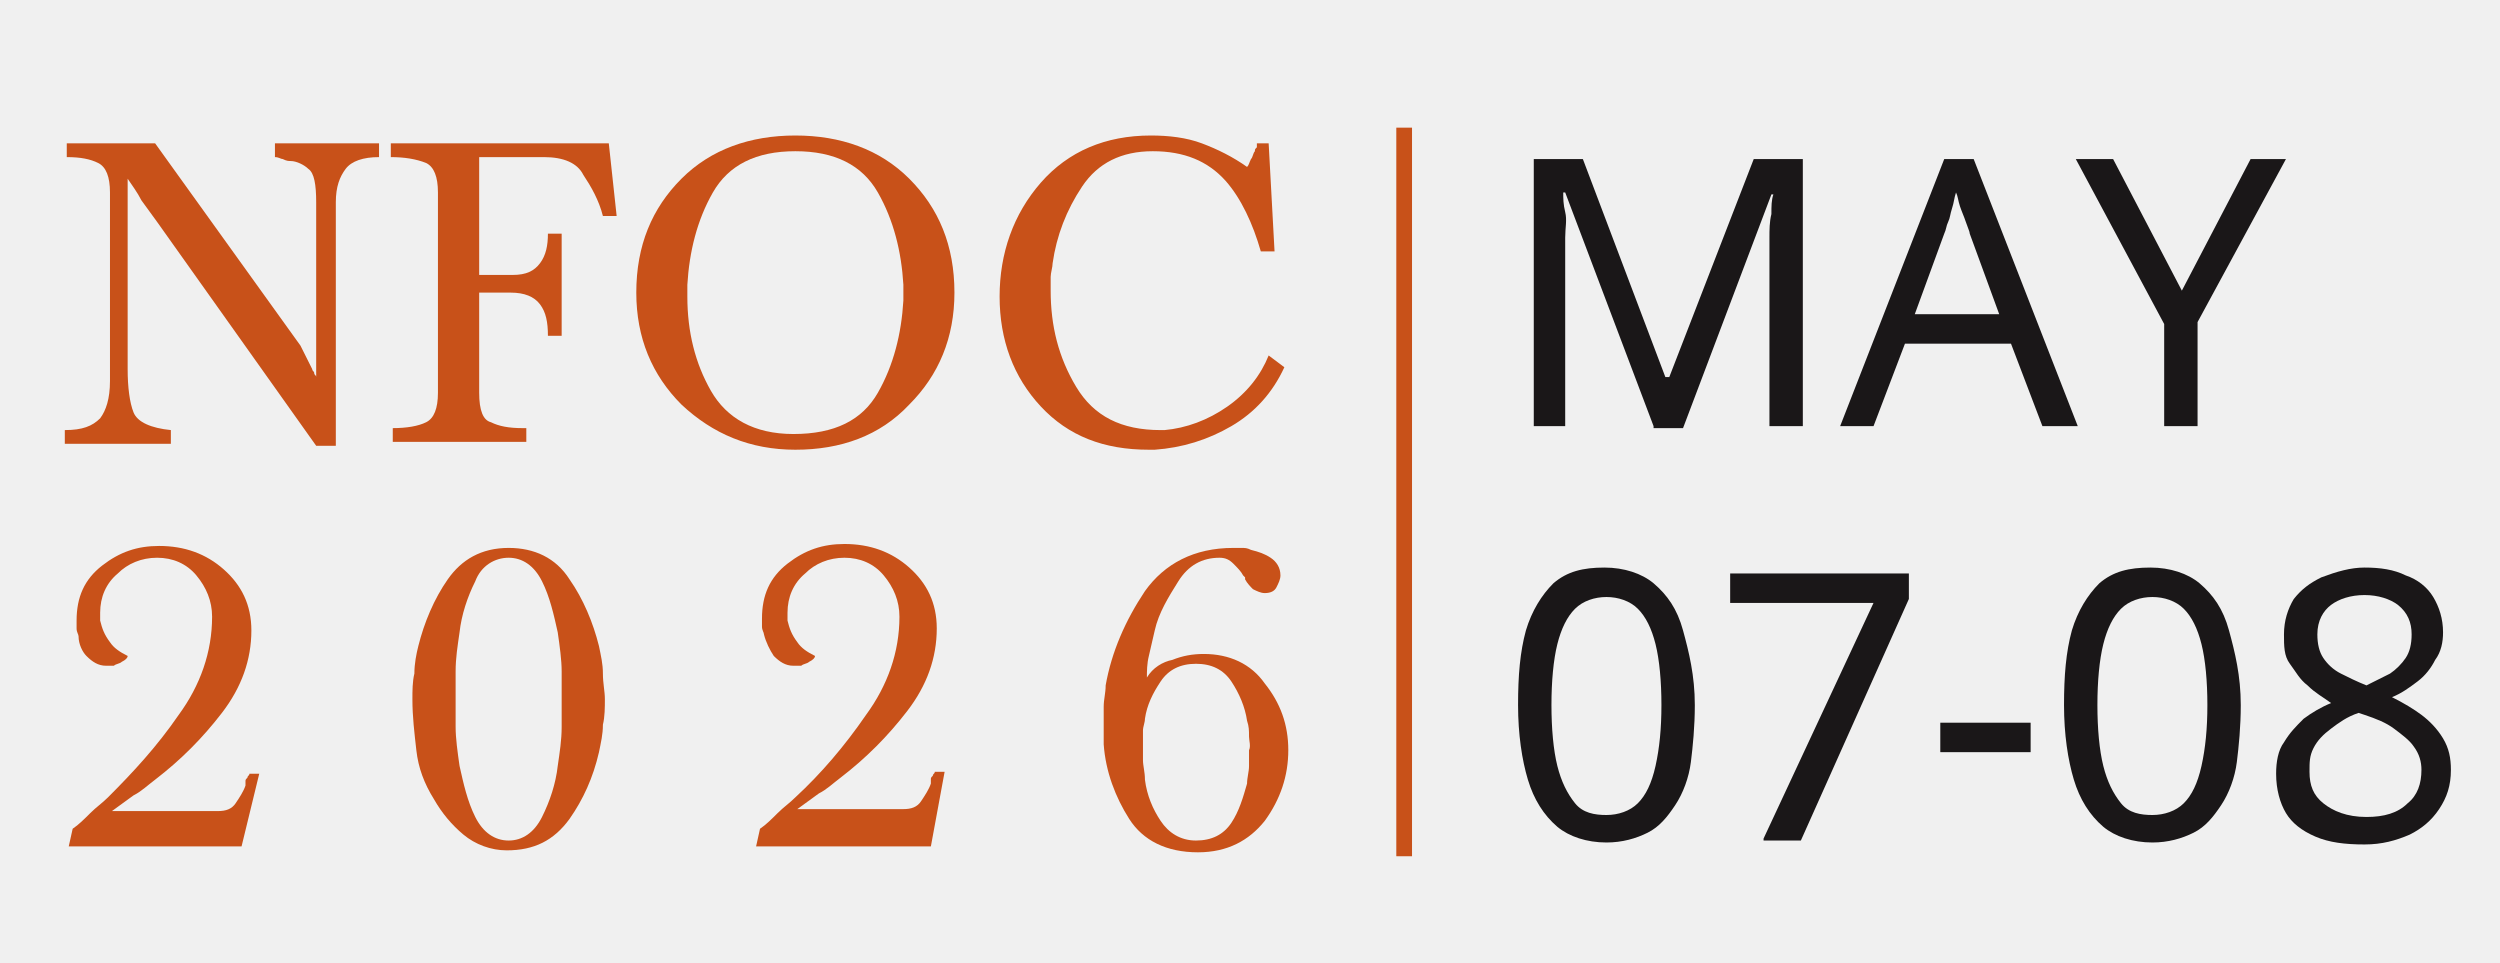
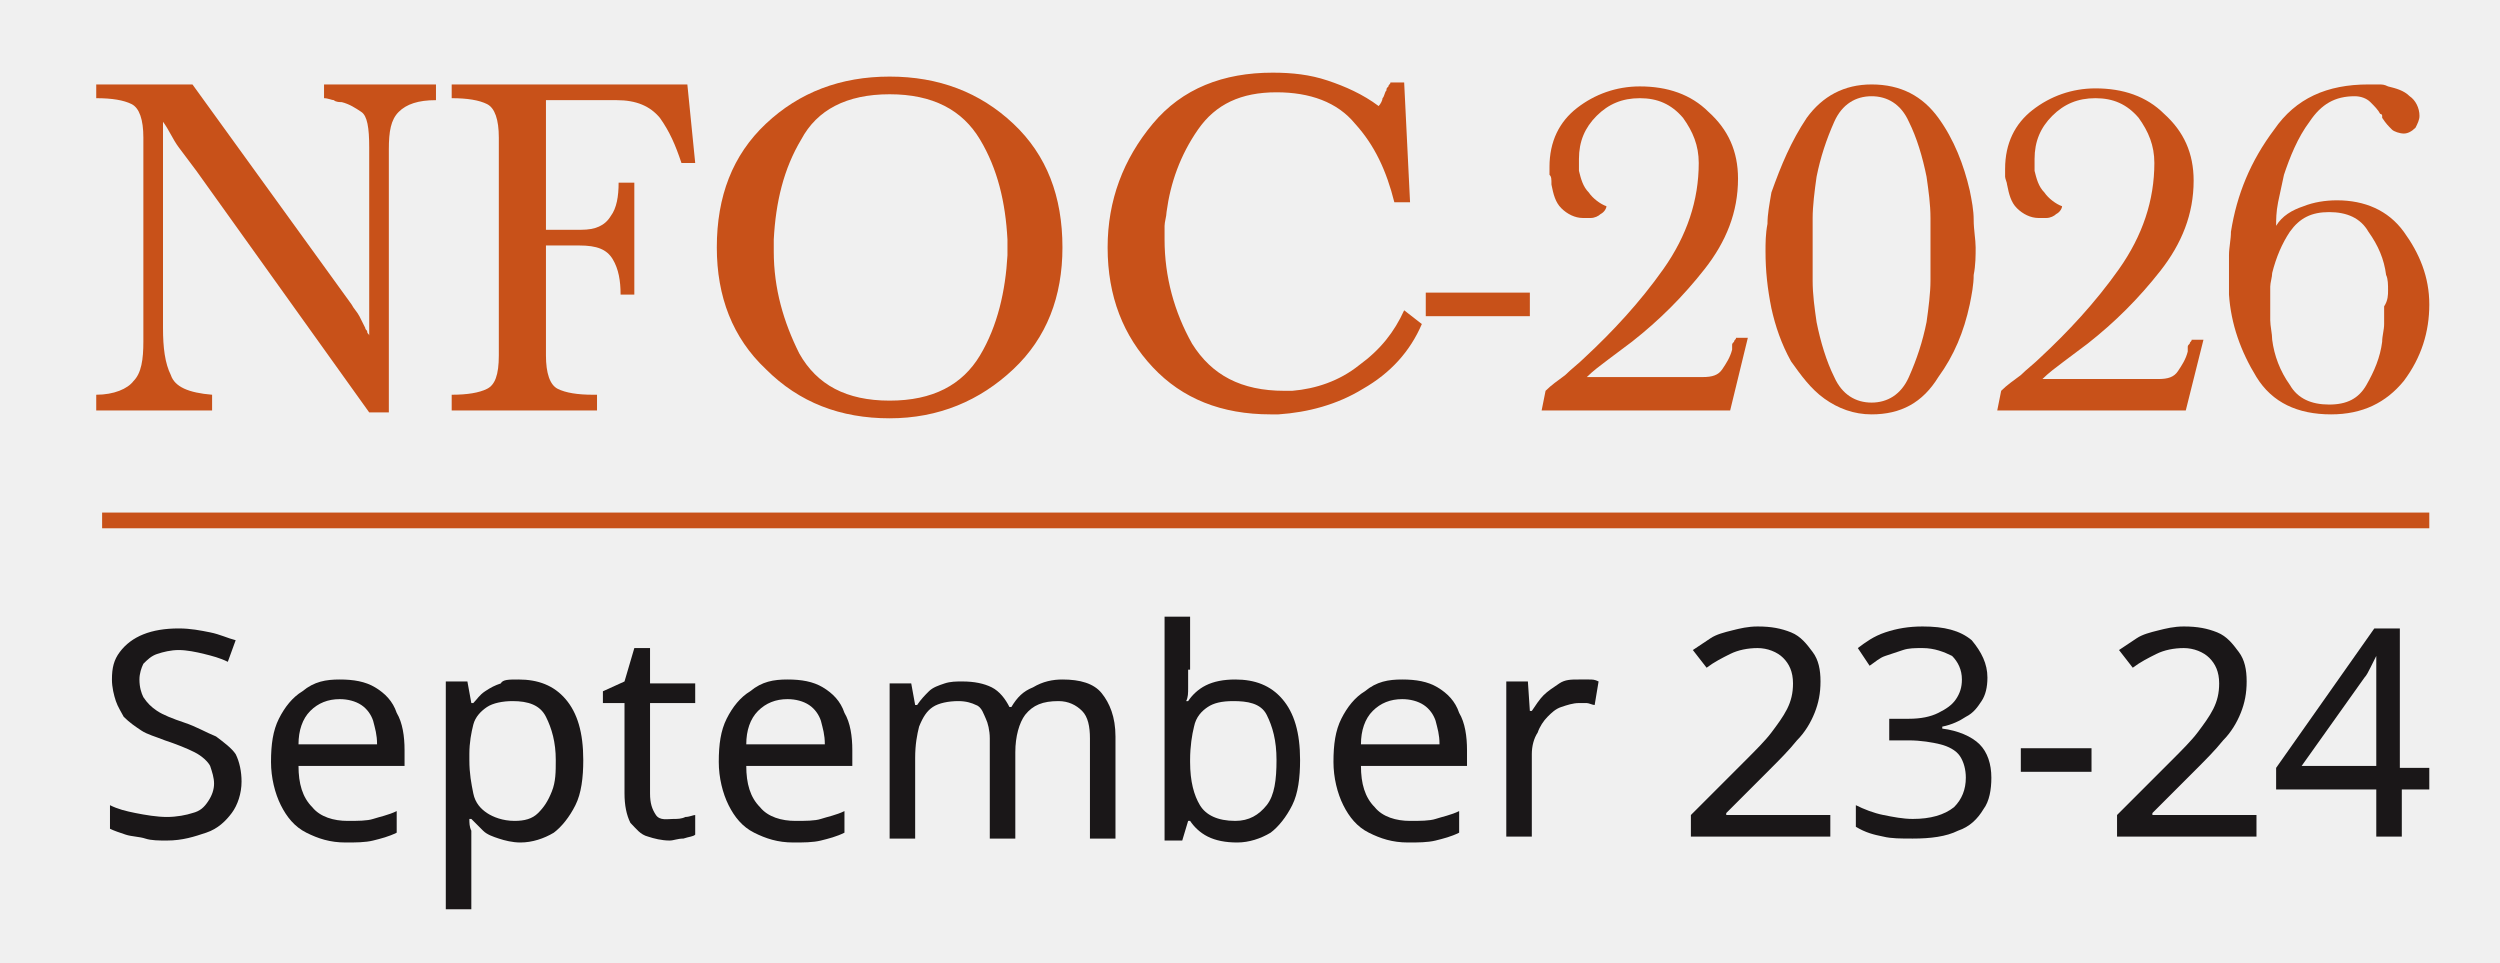
<svg xmlns="http://www.w3.org/2000/svg" version="1.1" id="Layer_1" x="0px" y="0px" viewBox="0 0 127.3 49" style="enable-background:new 0 0 127.3 49;" xml:space="preserve">
  <style type="text/css">
	.st0{fill:#2F2F2F;}
	.st1{fill:#B21A81;}
	.st2{fill:#FFFFFF;}
	.st3{fill:#3C3E3D;}
	.st4{fill:#31BFC3;}
	.st5{opacity:0.25;}
	.st6{fill:#808080;}
	.st7{fill:none;stroke:#808080;stroke-width:0.398;stroke-miterlimit:10;}
	.st8{fill:#93B48E;}
	.st9{opacity:0.88;fill:none;stroke:#93B48E;stroke-width:0.914;stroke-miterlimit:10;}
	.st10{fill:#E9A036;}
	.st11{fill:#A95A21;}
	.st12{fill:none;stroke:#DE001C;stroke-width:0.487;stroke-miterlimit:10;}
	.st13{fill:#1C816E;}
	.st14{fill:#5BB9A4;}
	.st15{fill:#122D24;}
	.st16{fill:#175929;}
	.st17{fill:#80BC27;}
	.st18{fill:#7FBA28;}
	.st19{fill:#7FB829;}
	.st20{fill:#80BC28;}
	.st21{fill:#80BC2A;}
	.st22{fill:#3C7651;}
	.st23{fill:#3B7550;}
	.st24{fill:#80AA94;}
	.st25{fill:#FAFCFC;}
	.st26{fill:#25524A;}
	.st27{fill:#A9A01F;}
	.st28{fill:#23995B;}
	.st29{fill:#1D4479;}
	.st30{fill:none;stroke:#262728;stroke-width:1.077;stroke-miterlimit:10;}
	.st31{fill:#28378C;}
	.st32{fill:#40A6E2;}
	.st33{fill:#FCCE1C;}
	.st34{fill:none;stroke:#737373;stroke-width:1.11;stroke-miterlimit:10;}
	.st35{fill:#00B9D7;}
	.st36{fill:none;stroke:#FFFFFF;stroke-width:1.562;stroke-miterlimit:10;}
	.st37{fill:#2B3A3B;}
	.st38{fill:none;stroke:#6E1215;stroke-width:0.642;stroke-miterlimit:10;}
	.st39{fill:none;stroke:#6E1215;stroke-width:0.447;stroke-miterlimit:10;}
	.st40{opacity:0.88;fill:none;stroke:#93B48E;stroke-width:0.56;stroke-miterlimit:10;}
	.st41{fill:none;stroke:#FFFFFF;stroke-width:0.94;stroke-miterlimit:10;}
	.st42{fill:none;stroke:#737373;stroke-width:0.501;stroke-miterlimit:10;}
	.st43{fill:none;stroke:#FFFFFF;stroke-width:1.389;stroke-miterlimit:10;}
	.st44{fill:none;stroke:#737373;stroke-width:0.74;stroke-miterlimit:10;}
	.st45{fill:none;stroke:#23995B;stroke-width:0.663;stroke-miterlimit:10;}
	.st46{fill:none;stroke:#23995B;stroke-width:0.396;stroke-miterlimit:10;}
	.st47{fill:none;stroke:#28378C;stroke-width:2;stroke-miterlimit:10;}
	.st48{fill:none;stroke:#28378C;stroke-width:1.091;stroke-miterlimit:10;}
	.st49{fill:#96AFCE;}
	.st50{fill:#3B3888;}
	.st51{fill:none;stroke:#DE001C;stroke-width:0.451;stroke-miterlimit:10;}
	.st52{fill:none;stroke:#DE001C;stroke-width:0.198;stroke-miterlimit:10;}
	.st53{fill:none;stroke:#DE001C;stroke-width:0.354;stroke-miterlimit:10;}
	.st54{fill:none;stroke:#808080;stroke-width:0.342;stroke-miterlimit:10;}
	.st55{fill:none;stroke:#808080;stroke-width:0.228;stroke-miterlimit:10;}
	.st56{fill:#37B2B5;}
	.st57{fill:#000100;}
	.st58{fill:none;stroke:#C85119;stroke-width:0.847;stroke-miterlimit:10;}
	.st59{fill:#C85119;}
	.st60{fill:#1A1718;}
	.st61{fill:none;stroke:#96AFCE;stroke-width:0.524;stroke-miterlimit:10;}
	.st62{fill:#F2F3F1;}
	.st63{fill:#F2F3F2;}
	.st64{fill:#F1F6F2;}
	.st65{fill:#EFF2F0;}
	.st66{fill:#DFE8E2;}
	.st67{fill:#EDF0EC;}
	.st68{fill:none;stroke:#808080;stroke-width:0.736;stroke-miterlimit:10;}
	.st69{fill:none;stroke:#25524A;stroke-width:1.193;stroke-miterlimit:10;}
	.st70{fill:#3CA835;}
	.st71{fill:#020201;}
	.st72{fill:#37B2B5;stroke:#37B2B5;stroke-width:0.682;stroke-miterlimit:10;}
	.st73{fill:#737373;}
	.st74{fill:#0B4485;}
	.st75{fill:none;stroke:#262728;stroke-width:1.19;stroke-miterlimit:10;}
	.st76{fill:#6E1215;}
	.st77{opacity:0.88;}
	.st78{fill:#DE001C;}
	.st79{fill:#DF001B;}
	.st80{fill:#020201;stroke:#FFFFFF;stroke-width:0.541;stroke-miterlimit:10;}
	.st81{fill:#DF001B;stroke:#FFFFFF;stroke-width:0.541;stroke-miterlimit:10;}
	.st82{fill:#FFFFFF;stroke:#FFFFFF;stroke-width:2;stroke-miterlimit:10;}
	.st83{fill:#23985B;}
	.st84{fill:#262728;}
	.st85{fill:none;stroke:#FFFFFF;stroke-width:1.614;stroke-miterlimit:10;}
	.st86{fill:none;stroke:#737373;stroke-width:0.765;stroke-miterlimit:10;}
	.st87{fill:none;stroke:#808080;stroke-width:0.367;stroke-miterlimit:10;}
	.st88{fill:none;stroke:#40A6E2;stroke-width:1.408;stroke-miterlimit:10;}
	.st89{fill:#DF001B;stroke:#FFFFFF;stroke-width:0.456;stroke-miterlimit:10;}
	.st90{fill:#1A1818;}
</style>
  <g>
-     <g>
-       <path class="st59" d="M15.3,17.6c0.1,0.2,0.2,0.4,0.3,0.6c0.1,0.2,0.2,0.4,0.3,0.6c0,0.1,0.1,0.1,0.1,0.2c0,0.1,0.1,0.1,0.1,0.2    c0-0.1,0-0.3,0-0.4s0-0.3,0-0.4c0-0.1,0-0.2,0-0.4c0-0.1,0-0.3,0-0.4v-7.3c0-0.9-0.1-1.5-0.4-1.7c-0.2-0.2-0.6-0.4-0.9-0.4    c-0.1,0-0.2,0-0.4-0.1C14.3,8.1,14.2,8,14,8V7.3h5.3V8c-0.8,0-1.4,0.2-1.7,0.6c-0.3,0.4-0.5,0.9-0.5,1.7v12.4h-1L8,11.3    c-0.3-0.4-0.5-0.7-0.8-1.1C7,9.8,6.7,9.4,6.5,9.1v9.7c0,0.9,0.1,1.7,0.3,2.2c0.2,0.5,0.9,0.8,1.9,0.9v0.7H3.3v-0.7    c0.9,0,1.4-0.2,1.8-0.6c0.3-0.4,0.5-1,0.5-1.9V9.8C5.6,9,5.4,8.5,5,8.3C4.6,8.1,4.1,8,3.4,8c0,0,0,0,0,0c0,0,0,0,0,0V7.3h4.5    L15.3,17.6z" />
-       <path class="st59" d="M28.6,17.1h-0.7c0-0.7-0.1-1.2-0.4-1.6c-0.3-0.4-0.8-0.6-1.5-0.6h-1.6V20c0,0.9,0.2,1.4,0.6,1.5    c0.4,0.2,0.9,0.3,1.6,0.3c0,0,0,0,0.1,0s0,0,0.1,0v0.7h-6.8v-0.7c0,0,0,0,0,0c0,0,0,0,0,0c0.7,0,1.3-0.1,1.7-0.3    c0.4-0.2,0.6-0.7,0.6-1.5V9.8c0-0.8-0.2-1.3-0.6-1.5C21.2,8.1,20.6,8,19.9,8c0,0,0,0,0,0c0,0,0,0,0,0V7.3H31l0.4,3.7h-0.7    c-0.2-0.8-0.6-1.5-1-2.1C29.4,8.3,28.7,8,27.7,8h-3.3v6h1.7c0.7,0,1.1-0.2,1.4-0.6c0.3-0.4,0.4-0.9,0.4-1.5h0.7V17.1z" />
-       <path class="st59" d="M40.5,22.9c-2.3,0-4.2-0.8-5.8-2.3c-1.5-1.5-2.3-3.4-2.3-5.7c0-2.4,0.8-4.3,2.3-5.8c1.5-1.5,3.5-2.2,5.8-2.2    c2.3,0,4.3,0.7,5.8,2.2c1.5,1.5,2.3,3.4,2.3,5.8c0,2.3-0.8,4.2-2.3,5.7C44.8,22.2,42.8,22.9,40.5,22.9L40.5,22.9z M44.7,20    c0.8-1.4,1.2-3,1.3-4.7c0-0.1,0-0.1,0-0.2c0-0.1,0-0.1,0-0.2c0-0.1,0-0.1,0-0.2c0-0.1,0-0.1,0-0.2c-0.1-1.7-0.5-3.3-1.3-4.7    c-0.8-1.4-2.2-2.1-4.2-2.1c-2,0-3.4,0.7-4.2,2.1s-1.2,3-1.3,4.7c0,0.1,0,0.1,0,0.2c0,0.1,0,0.1,0,0.2c0,0,0,0.1,0,0.1s0,0.1,0,0.1    c0,1.8,0.4,3.4,1.2,4.8c0.8,1.4,2.2,2.2,4.2,2.2C42.5,22.1,43.9,21.4,44.7,20z" />
-       <path class="st59" d="M64.9,12.8h-0.7c-0.4-1.4-1-2.7-1.8-3.6c-0.9-1-2.1-1.5-3.7-1.5c-1.6,0-2.8,0.6-3.6,1.8    c-0.8,1.2-1.3,2.5-1.5,3.9c0,0.2-0.1,0.5-0.1,0.7c0,0.2,0,0.4,0,0.7c0,1.8,0.4,3.4,1.3,4.9c0.9,1.5,2.3,2.2,4.3,2.2    c0,0,0.1,0,0.1,0c0.1,0,0.1,0,0.1,0c1.1-0.1,2.2-0.5,3.2-1.2c1-0.7,1.7-1.6,2.1-2.6l0.8,0.6c-0.6,1.3-1.5,2.3-2.7,3    c-1.2,0.7-2.5,1.1-3.9,1.2c0,0-0.1,0-0.1,0c-0.1,0-0.1,0-0.2,0c-2.3,0-4.1-0.7-5.5-2.2c-1.4-1.5-2.1-3.4-2.1-5.6    c0-2.2,0.7-4.2,2.1-5.8c1.4-1.6,3.3-2.4,5.6-2.4c0.9,0,1.8,0.1,2.6,0.4C62,7.6,62.8,8,63.5,8.5c0.1-0.1,0.1-0.2,0.2-0.4    c0.1-0.1,0.1-0.3,0.2-0.4c0-0.1,0-0.1,0.1-0.2C64,7.4,64,7.4,64,7.3h0.6L64.9,12.8z" />
-       <path class="st59" d="M12.3,43.1H3.5l0.2-0.9c0.3-0.2,0.6-0.5,0.9-0.8c0.3-0.3,0.6-0.5,0.9-0.8C6.8,39.3,8,38,9.1,36.4    c1.1-1.5,1.7-3.2,1.7-5c0-0.8-0.3-1.5-0.8-2.1c-0.5-0.6-1.2-0.9-2-0.9c-0.8,0-1.5,0.3-2,0.8c-0.6,0.5-0.9,1.2-0.9,2    c0,0.1,0,0.2,0,0.2c0,0.1,0,0.2,0,0.2c0.1,0.4,0.2,0.7,0.5,1.1c0.2,0.3,0.5,0.5,0.9,0.7c0,0.1-0.1,0.2-0.3,0.3    c-0.1,0.1-0.3,0.1-0.4,0.2c-0.1,0-0.1,0-0.2,0c-0.1,0-0.1,0-0.2,0c-0.4,0-0.7-0.2-1-0.5C4.2,33.2,4,32.8,4,32.4    c0-0.1-0.1-0.2-0.1-0.4c0-0.1,0-0.2,0-0.4c0-1.2,0.4-2.1,1.3-2.8s1.8-1,2.9-1c1.3,0,2.4,0.4,3.3,1.2c0.9,0.8,1.4,1.8,1.4,3.1    c0,1.5-0.5,2.9-1.5,4.2c-1,1.3-2.1,2.4-3.4,3.4c-0.4,0.3-0.7,0.6-1.1,0.8c-0.4,0.3-0.7,0.5-1.1,0.8h5.4c0.4,0,0.7-0.1,0.9-0.4    c0.2-0.3,0.4-0.6,0.5-0.9c0,0,0,0,0-0.1c0,0,0,0,0-0.1c0-0.1,0-0.1,0.1-0.2c0-0.1,0.1-0.1,0.1-0.2h0.5L12.3,43.1z" />
-       <path class="st59" d="M25.8,43.3c-0.8,0-1.6-0.3-2.2-0.8s-1.1-1.1-1.5-1.8c-0.5-0.8-0.8-1.6-0.9-2.5S21,36.5,21,35.6    c0-0.4,0-0.9,0.1-1.3c0-0.5,0.1-1,0.2-1.4c0.3-1.2,0.8-2.4,1.5-3.4s1.7-1.6,3.1-1.6c1.3,0,2.4,0.5,3.1,1.6c0.7,1,1.2,2.2,1.5,3.4    c0.1,0.5,0.2,0.9,0.2,1.4c0,0.5,0.1,0.9,0.1,1.3s0,0.9-0.1,1.3c0,0.5-0.1,0.9-0.2,1.4c-0.3,1.3-0.8,2.4-1.5,3.4    C28.2,42.8,27.2,43.3,25.8,43.3L25.8,43.3z M27.6,41.6c0.4-0.8,0.7-1.7,0.8-2.6c0.1-0.7,0.2-1.3,0.2-2c0-0.6,0-1.1,0-1.4    c0-0.3,0-0.8,0-1.4c0-0.6-0.1-1.3-0.2-2c-0.2-0.9-0.4-1.8-0.8-2.6c-0.4-0.8-1-1.2-1.7-1.2s-1.4,0.4-1.7,1.2    c-0.4,0.8-0.7,1.7-0.8,2.6c-0.1,0.7-0.2,1.3-0.2,2c0,0.6,0,1.1,0,1.4c0,0.3,0,0.8,0,1.4c0,0.6,0.1,1.3,0.2,2    c0.2,0.9,0.4,1.8,0.8,2.6c0.4,0.8,1,1.2,1.7,1.2S27.2,42.4,27.6,41.6z" />
-       <path class="st59" d="M47.4,43.1h-8.9l0.2-0.9c0.3-0.2,0.6-0.5,0.9-0.8c0.3-0.3,0.6-0.5,0.9-0.8c1.3-1.2,2.5-2.6,3.6-4.2    c1.1-1.5,1.7-3.2,1.7-5c0-0.8-0.3-1.5-0.8-2.1c-0.5-0.6-1.2-0.9-2-0.9c-0.8,0-1.5,0.3-2,0.8c-0.6,0.5-0.9,1.2-0.9,2    c0,0.1,0,0.2,0,0.2c0,0.1,0,0.2,0,0.2c0.1,0.4,0.2,0.7,0.5,1.1c0.2,0.3,0.5,0.5,0.9,0.7c0,0.1-0.1,0.2-0.3,0.3    c-0.1,0.1-0.3,0.1-0.4,0.2c-0.1,0-0.1,0-0.2,0c-0.1,0-0.1,0-0.2,0c-0.4,0-0.7-0.2-1-0.5c-0.2-0.3-0.4-0.7-0.5-1.1    c0-0.1-0.1-0.2-0.1-0.4c0-0.1,0-0.2,0-0.4c0-1.2,0.4-2.1,1.3-2.8s1.8-1,2.9-1c1.3,0,2.4,0.4,3.3,1.2c0.9,0.8,1.4,1.8,1.4,3.1    c0,1.5-0.5,2.9-1.5,4.2c-1,1.3-2.1,2.4-3.4,3.4c-0.4,0.3-0.7,0.6-1.1,0.8c-0.4,0.3-0.7,0.5-1.1,0.8h5.4c0.4,0,0.7-0.1,0.9-0.4    c0.2-0.3,0.4-0.6,0.5-0.9c0,0,0,0,0-0.1c0,0,0,0,0-0.1c0-0.1,0-0.1,0.1-0.2c0-0.1,0.1-0.1,0.1-0.2h0.5L47.4,43.1z" />
-       <path class="st59" d="M59.7,33.6c0.5-0.2,1-0.3,1.6-0.3c1.3,0,2.4,0.5,3.1,1.5c0.8,1,1.2,2.1,1.2,3.4c0,1.3-0.4,2.5-1.2,3.6    c-0.8,1-1.9,1.6-3.4,1.6c-1.6,0-2.8-0.6-3.5-1.7s-1.2-2.4-1.3-3.8c0-0.1,0-0.3,0-0.4c0-0.1,0-0.3,0-0.4c0-0.4,0-0.7,0-1.1    c0-0.4,0.1-0.7,0.1-1.1c0.3-1.7,1-3.3,2-4.8c1-1.4,2.5-2.2,4.5-2.2c0.1,0,0.3,0,0.4,0c0.2,0,0.3,0,0.5,0.1c0.4,0.1,0.7,0.2,1,0.4    c0.3,0.2,0.5,0.5,0.5,0.9c0,0.2-0.1,0.4-0.2,0.6c-0.1,0.2-0.3,0.3-0.6,0.3c-0.2,0-0.4-0.1-0.6-0.2c-0.1-0.1-0.3-0.3-0.4-0.5    c0,0,0-0.1,0-0.1c0,0,0,0-0.1-0.1c-0.1-0.2-0.3-0.4-0.5-0.6c-0.2-0.2-0.4-0.3-0.7-0.3c-0.9,0-1.6,0.4-2.1,1.2s-1,1.6-1.2,2.5    c-0.1,0.4-0.2,0.9-0.3,1.3c-0.1,0.4-0.1,0.8-0.1,1.1C58.7,34,59.2,33.7,59.7,33.6z M63.6,37.5c0-0.3,0-0.5-0.1-0.8    c-0.1-0.7-0.4-1.4-0.8-2c-0.4-0.6-1-0.9-1.8-0.9c-0.8,0-1.4,0.3-1.8,0.9c-0.4,0.6-0.7,1.2-0.8,1.9c0,0.2-0.1,0.4-0.1,0.6    c0,0.2,0,0.4,0,0.6c0,0.3,0,0.6,0,0.9c0,0.3,0.1,0.6,0.1,1c0.1,0.8,0.4,1.5,0.8,2.1c0.4,0.6,1,1,1.8,1c0.8,0,1.4-0.3,1.8-0.9    c0.4-0.6,0.6-1.3,0.8-2c0-0.3,0.1-0.6,0.1-0.9c0-0.3,0-0.5,0-0.8C63.7,38,63.6,37.7,63.6,37.5z" />
-     </g>
-     <g>
-       <path class="st60" d="M84.2,21.7L79.7,9.8h-0.1c0,0.3,0,0.6,0.1,1s0,0.8,0,1.3c0,0.5,0,0.9,0,1.4v8.2h-1.6V8.1h2.5l4.2,11.1H85    l4.3-11.1h2.5v13.6h-1.7v-8.3c0-0.4,0-0.9,0-1.3s0-0.8,0.1-1.2c0-0.4,0-0.7,0.1-1h-0.1l-4.5,11.9H84.2z" />
-       <path class="st60" d="M104,21.7l-1.6-4.2h-5.4l-1.6,4.2h-1.7l5.3-13.6h1.5l5.3,13.6H104z M100.3,11.9c0-0.1-0.1-0.3-0.2-0.6    c-0.1-0.3-0.2-0.5-0.3-0.8c-0.1-0.3-0.1-0.5-0.2-0.7c-0.1,0.3-0.1,0.5-0.2,0.8c-0.1,0.3-0.1,0.5-0.2,0.7c-0.1,0.2-0.1,0.4-0.2,0.6    L97.5,16h4.3L100.3,11.9z" />
-       <path class="st60" d="M111.1,14.8l3.5-6.7h1.8l-4.5,8.3v5.3h-1.7v-5.2l-4.5-8.4h1.9L111.1,14.8z" />
-       <path class="st60" d="M86.3,35.9c0,1.1-0.1,2.1-0.2,2.9s-0.4,1.6-0.8,2.2c-0.4,0.6-0.8,1.1-1.4,1.4c-0.6,0.3-1.3,0.5-2.1,0.5    c-1,0-1.9-0.3-2.5-0.8c-0.7-0.6-1.2-1.4-1.5-2.4c-0.3-1-0.5-2.3-0.5-3.8c0-1.5,0.1-2.7,0.4-3.8c0.3-1,0.8-1.8,1.4-2.4    c0.7-0.6,1.5-0.8,2.6-0.8c1,0,1.9,0.3,2.5,0.8c0.7,0.6,1.2,1.3,1.5,2.4S86.3,34.4,86.3,35.9z M79,35.9c0,1.2,0.1,2.3,0.3,3.1    c0.2,0.8,0.5,1.4,0.9,1.9s1,0.6,1.6,0.6s1.2-0.2,1.6-0.6c0.4-0.4,0.7-1,0.9-1.9s0.3-1.9,0.3-3.1c0-1.2-0.1-2.3-0.3-3.1    c-0.2-0.8-0.5-1.4-0.9-1.8c-0.4-0.4-1-0.6-1.6-0.6s-1.2,0.2-1.6,0.6s-0.7,1-0.9,1.8C79.1,33.6,79,34.7,79,35.9z" />
-       <path class="st60" d="M89.8,42.7l5.6-12h-7.3v-1.5h9.1v1.3l-5.5,12.3H89.8z" />
-       <path class="st60" d="M98.8,38.3v-1.5h4.6v1.5H98.8z" />
-       <path class="st60" d="M114.1,35.9c0,1.1-0.1,2.1-0.2,2.9s-0.4,1.6-0.8,2.2c-0.4,0.6-0.8,1.1-1.4,1.4c-0.6,0.3-1.3,0.5-2.1,0.5    c-1,0-1.9-0.3-2.5-0.8c-0.7-0.6-1.2-1.4-1.5-2.4c-0.3-1-0.5-2.3-0.5-3.8c0-1.5,0.1-2.7,0.4-3.8c0.3-1,0.8-1.8,1.4-2.4    c0.7-0.6,1.5-0.8,2.6-0.8c1,0,1.9,0.3,2.5,0.8c0.7,0.6,1.2,1.3,1.5,2.4S114.1,34.4,114.1,35.9z M106.8,35.9c0,1.2,0.1,2.3,0.3,3.1    c0.2,0.8,0.5,1.4,0.9,1.9s1,0.6,1.6,0.6s1.2-0.2,1.6-0.6c0.4-0.4,0.7-1,0.9-1.9s0.3-1.9,0.3-3.1c0-1.2-0.1-2.3-0.3-3.1    c-0.2-0.8-0.5-1.4-0.9-1.8c-0.4-0.4-1-0.6-1.6-0.6s-1.2,0.2-1.6,0.6s-0.7,1-0.9,1.8C106.9,33.6,106.8,34.7,106.8,35.9z" />
-       <path class="st60" d="M120.4,28.9c0.8,0,1.5,0.1,2.1,0.4c0.6,0.2,1.1,0.6,1.4,1.1c0.3,0.5,0.5,1.1,0.5,1.8c0,0.5-0.1,1-0.4,1.4    c-0.2,0.4-0.5,0.8-0.9,1.1s-0.8,0.6-1.3,0.8c0.6,0.3,1.1,0.6,1.5,0.9s0.8,0.7,1.1,1.2s0.4,1,0.4,1.6c0,0.8-0.2,1.4-0.6,2    c-0.4,0.6-0.9,1-1.5,1.3c-0.7,0.3-1.4,0.5-2.3,0.5c-1,0-1.8-0.1-2.5-0.4c-0.7-0.3-1.2-0.7-1.5-1.2c-0.3-0.5-0.5-1.2-0.5-2    c0-0.6,0.1-1.2,0.4-1.6c0.3-0.5,0.6-0.8,1-1.2c0.4-0.3,0.9-0.6,1.4-0.8c-0.4-0.3-0.8-0.5-1.2-0.9c-0.4-0.3-0.6-0.7-0.9-1.1    s-0.3-0.9-0.3-1.5c0-0.7,0.2-1.3,0.5-1.8c0.4-0.5,0.8-0.8,1.4-1.1C119,29.1,119.7,28.9,120.4,28.9z M117.6,39.3    c0,0.7,0.2,1.2,0.7,1.6c0.5,0.4,1.2,0.7,2.2,0.7c0.9,0,1.6-0.2,2.1-0.7c0.5-0.4,0.7-1,0.7-1.7c0-0.4-0.1-0.8-0.4-1.2    c-0.2-0.3-0.6-0.6-1-0.9s-0.9-0.5-1.5-0.7l-0.3-0.1c-0.6,0.2-1,0.5-1.4,0.8c-0.4,0.3-0.7,0.6-0.9,1S117.6,38.8,117.6,39.3z     M120.4,30.3c-0.7,0-1.3,0.2-1.7,0.5s-0.7,0.8-0.7,1.5c0,0.5,0.1,0.9,0.3,1.2c0.2,0.3,0.5,0.6,0.9,0.8c0.4,0.2,0.8,0.4,1.3,0.6    c0.4-0.2,0.8-0.4,1.2-0.6c0.3-0.2,0.6-0.5,0.8-0.8c0.2-0.3,0.3-0.7,0.3-1.2c0-0.6-0.2-1.1-0.7-1.5    C121.7,30.5,121.1,30.3,120.4,30.3z" />
-     </g>
-     <g>
-       <rect x="71.1" y="6.5" class="st59" width="0.8" height="37.1" />
-     </g>
+     <path class="st59" d="M17.9,15.5c0.1,0.2,0.3,0.4,0.4,0.6c0.1,0.2,0.2,0.4,0.3,0.6c0,0.1,0.1,0.1,0.1,0.2c0,0.1,0.1,0.1,0.1,0.2   c0-0.1,0-0.3,0-0.4c0-0.1,0-0.3,0-0.4c0-0.1,0-0.3,0-0.4c0-0.1,0-0.3,0-0.4v-8c0-1-0.1-1.6-0.4-1.8c-0.3-0.2-0.6-0.4-1-0.5   c-0.1,0-0.3,0-0.4-0.1c-0.1,0-0.3-0.1-0.5-0.1V4.3h5.7v0.8c-0.9,0-1.5,0.2-1.9,0.6c-0.4,0.4-0.5,1-0.5,1.9V21h-1L10,8.7   C9.7,8.3,9.4,7.9,9.1,7.5C8.8,7.1,8.6,6.6,8.3,6.2v10.5c0,1,0.1,1.8,0.4,2.4c0.2,0.6,0.9,0.9,2.1,1v0.8H4.9v-0.8   c0.9,0,1.6-0.3,1.9-0.7c0.4-0.4,0.5-1.1,0.5-2V7c0-0.9-0.2-1.5-0.6-1.7c-0.4-0.2-1-0.3-1.8-0.3c0,0,0,0,0,0c0,0,0,0,0,0V4.3h4.9   L17.9,15.5z" />
+     <path class="st59" d="M32.4,15h-0.8c0-0.7-0.1-1.3-0.4-1.8c-0.3-0.5-0.8-0.7-1.7-0.7h-1.7v5.6c0,0.9,0.2,1.5,0.6,1.7   c0.4,0.2,1,0.3,1.8,0.3c0,0,0,0,0.1,0s0,0,0.1,0v0.8h-7.4v-0.8c0,0,0,0,0,0c0,0,0,0,0,0c0.8,0,1.4-0.1,1.8-0.3   c0.4-0.2,0.6-0.7,0.6-1.7V7c0-0.9-0.2-1.5-0.6-1.7c-0.4-0.2-1-0.3-1.8-0.3c0,0,0,0,0,0c0,0,0,0,0,0V4.3H35l0.4,4h-0.7   c-0.3-0.9-0.6-1.6-1.1-2.3c-0.5-0.6-1.2-0.9-2.2-0.9h-3.6v6.6h1.8c0.7,0,1.2-0.2,1.5-0.7c0.3-0.4,0.4-1,0.4-1.7h0.8V15z" />
+     <path class="st59" d="M45.3,21.3c-2.5,0-4.6-0.8-6.3-2.5c-1.7-1.6-2.5-3.7-2.5-6.2c0-2.6,0.8-4.7,2.5-6.3c1.7-1.6,3.8-2.4,6.3-2.4   c2.5,0,4.6,0.8,6.3,2.4c1.7,1.6,2.5,3.7,2.5,6.3c0,2.5-0.8,4.6-2.5,6.2C49.9,20.4,47.8,21.3,45.3,21.3L45.3,21.3z M49.9,18.1   c0.9-1.5,1.3-3.3,1.4-5.1c0-0.1,0-0.1,0-0.2c0-0.1,0-0.1,0-0.2c0-0.1,0-0.2,0-0.2c0-0.1,0-0.2,0-0.2c-0.1-1.9-0.5-3.6-1.4-5.1   c-0.9-1.5-2.4-2.3-4.6-2.3c-2.2,0-3.7,0.8-4.5,2.3c-0.9,1.5-1.3,3.2-1.4,5.1c0,0.1,0,0.2,0,0.2c0,0.1,0,0.2,0,0.2c0,0,0,0.1,0,0.1   c0,0,0,0.1,0,0.1c0,1.9,0.5,3.6,1.3,5.2c0.9,1.6,2.4,2.4,4.6,2.4C47.5,20.4,49,19.6,49.9,18.1z" />
+     <path class="st59" d="M71.8,10.3H71c-0.4-1.6-1-2.9-2-4c-0.9-1.1-2.3-1.6-4-1.6c-1.8,0-3.1,0.6-4,1.9c-0.9,1.3-1.4,2.7-1.6,4.2   c0,0.2-0.1,0.5-0.1,0.7c0,0.2,0,0.5,0,0.7c0,1.9,0.5,3.7,1.4,5.3c1,1.6,2.5,2.4,4.7,2.4c0,0,0.1,0,0.2,0c0.1,0,0.1,0,0.2,0   c1.2-0.1,2.4-0.5,3.4-1.3c1.1-0.8,1.8-1.7,2.3-2.8l0.9,0.7c-0.6,1.4-1.6,2.5-3,3.3c-1.3,0.8-2.8,1.2-4.3,1.3c0,0-0.1,0-0.2,0   c-0.1,0-0.1,0-0.2,0c-2.5,0-4.5-0.8-6-2.4c-1.5-1.6-2.3-3.6-2.3-6.1c0-2.4,0.8-4.5,2.3-6.3c1.5-1.8,3.6-2.6,6.1-2.6   c1,0,1.9,0.1,2.8,0.4c0.9,0.3,1.8,0.7,2.6,1.3c0.1-0.1,0.2-0.3,0.2-0.4c0.1-0.1,0.1-0.3,0.2-0.4c0-0.1,0-0.1,0.1-0.2   c0-0.1,0.1-0.1,0.1-0.2h0.7L71.8,10.3z" />
+     <path class="st59" d="M77.9,16.1h-5.3v-1.2h5.3V16.1z" />
+     <path class="st59" d="M88.1,20.9h-9.6l0.2-1c0.3-0.3,0.6-0.5,1-0.8c0.3-0.3,0.7-0.6,1-0.9c1.4-1.3,2.8-2.8,4-4.5   c1.2-1.7,1.8-3.5,1.8-5.4c0-0.9-0.3-1.6-0.8-2.3c-0.6-0.7-1.3-1-2.2-1c-0.9,0-1.6,0.3-2.2,0.9c-0.6,0.6-0.9,1.3-0.9,2.2   c0,0.1,0,0.2,0,0.3c0,0.1,0,0.2,0,0.3c0.1,0.4,0.2,0.8,0.5,1.1c0.2,0.3,0.6,0.6,0.9,0.7c0,0.1-0.1,0.3-0.3,0.4   c-0.1,0.1-0.3,0.2-0.5,0.2c-0.1,0-0.1,0-0.2,0c-0.1,0-0.1,0-0.2,0c-0.4,0-0.8-0.2-1.1-0.5c-0.3-0.3-0.4-0.7-0.5-1.2   C79,9.1,79,9,78.9,8.9c0-0.1,0-0.3,0-0.4c0-1.3,0.5-2.3,1.4-3c0.9-0.7,2-1.1,3.2-1.1c1.4,0,2.6,0.4,3.5,1.3c1,0.9,1.5,2,1.5,3.4   c0,1.7-0.6,3.2-1.7,4.6c-1.1,1.4-2.3,2.6-3.7,3.7c-0.4,0.3-0.8,0.6-1.2,0.9c-0.4,0.3-0.8,0.6-1.1,0.9h5.9c0.5,0,0.8-0.1,1-0.4   c0.2-0.3,0.4-0.6,0.5-1c0,0,0,0,0-0.1c0,0,0,0,0-0.1c0-0.1,0-0.1,0.1-0.2c0-0.1,0.1-0.1,0.1-0.2h0.6L88.1,20.9z" />
+     <path class="st59" d="M95.3,21.1c-0.9,0-1.7-0.3-2.4-0.8c-0.7-0.5-1.2-1.2-1.7-1.9c-0.5-0.9-0.8-1.8-1-2.7c-0.2-1-0.3-1.9-0.3-2.9   c0-0.4,0-0.9,0.1-1.4c0-0.5,0.1-1,0.2-1.6C90.7,8.4,91.2,7.2,92,6c0.8-1.1,1.9-1.7,3.3-1.7c1.5,0,2.6,0.6,3.4,1.7   c0.8,1.1,1.3,2.4,1.6,3.7c0.1,0.5,0.2,1,0.2,1.5c0,0.5,0.1,1,0.1,1.4c0,0.4,0,0.9-0.1,1.4c0,0.5-0.1,1-0.2,1.5   c-0.3,1.4-0.8,2.6-1.6,3.7C97.9,20.5,96.8,21.1,95.3,21.1L95.3,21.1z M97.2,19.2c0.4-0.9,0.7-1.8,0.9-2.8c0.1-0.7,0.2-1.5,0.2-2.1   c0-0.7,0-1.2,0-1.6s0-0.9,0-1.6c0-0.7-0.1-1.4-0.2-2.1c-0.2-1-0.5-2-0.9-2.8c-0.4-0.9-1.1-1.3-1.9-1.3s-1.5,0.4-1.9,1.3   S92.7,8,92.5,9c-0.1,0.7-0.2,1.5-0.2,2.1c0,0.7,0,1.2,0,1.6s0,0.9,0,1.6c0,0.7,0.1,1.4,0.2,2.1c0.2,1,0.5,2,0.9,2.8   c0.4,0.9,1.1,1.3,1.9,1.3S96.8,20.1,97.2,19.2z" />
+     <path class="st59" d="M111.3,20.9h-9.6l0.2-1c0.3-0.3,0.6-0.5,1-0.8c0.3-0.3,0.7-0.6,1-0.9c1.4-1.3,2.8-2.8,4-4.5   c1.2-1.7,1.8-3.5,1.8-5.4c0-0.9-0.3-1.6-0.8-2.3c-0.6-0.7-1.3-1-2.2-1c-0.9,0-1.6,0.3-2.2,0.9c-0.6,0.6-0.9,1.3-0.9,2.2   c0,0.1,0,0.2,0,0.3c0,0.1,0,0.2,0,0.3c0.1,0.4,0.2,0.8,0.5,1.1c0.2,0.3,0.6,0.6,0.9,0.7c0,0.1-0.1,0.3-0.3,0.4   c-0.1,0.1-0.3,0.2-0.5,0.2c-0.1,0-0.1,0-0.2,0c-0.1,0-0.1,0-0.2,0c-0.4,0-0.8-0.2-1.1-0.5c-0.3-0.3-0.4-0.7-0.5-1.2   c0-0.1-0.1-0.3-0.1-0.4c0-0.1,0-0.3,0-0.4c0-1.3,0.5-2.3,1.4-3c0.9-0.7,2-1.1,3.2-1.1c1.4,0,2.6,0.4,3.5,1.3c1,0.9,1.5,2,1.5,3.4   c0,1.7-0.6,3.2-1.7,4.6c-1.1,1.4-2.3,2.6-3.7,3.7c-0.4,0.3-0.8,0.6-1.2,0.9c-0.4,0.3-0.8,0.6-1.1,0.9h5.9c0.5,0,0.8-0.1,1-0.4   c0.2-0.3,0.4-0.6,0.5-1c0,0,0,0,0-0.1c0,0,0,0,0-0.1c0-0.1,0-0.1,0.1-0.2c0-0.1,0.1-0.1,0.1-0.2h0.6L111.3,20.9z" />
+     <path class="st59" d="M117.3,10.5c0.5-0.2,1.1-0.3,1.7-0.3c1.4,0,2.6,0.5,3.4,1.6c0.8,1.1,1.3,2.3,1.3,3.7c0,1.4-0.4,2.7-1.3,3.9   c-0.9,1.1-2.1,1.7-3.7,1.7c-1.7,0-3-0.6-3.8-1.9c-0.8-1.3-1.3-2.7-1.4-4.2c0-0.1,0-0.3,0-0.4c0-0.1,0-0.3,0-0.4c0-0.4,0-0.8,0-1.2   c0-0.4,0.1-0.8,0.1-1.2c0.3-1.9,1-3.6,2.2-5.2c1.1-1.6,2.7-2.3,4.8-2.3c0.1,0,0.3,0,0.5,0c0.2,0,0.3,0,0.5,0.1   c0.4,0.1,0.8,0.2,1.1,0.5c0.3,0.2,0.5,0.6,0.5,1c0,0.2-0.1,0.4-0.2,0.6c-0.2,0.2-0.4,0.3-0.6,0.3s-0.5-0.1-0.6-0.2   c-0.2-0.2-0.3-0.3-0.5-0.6c0,0,0-0.1,0-0.1c0,0,0-0.1-0.1-0.1c-0.1-0.2-0.3-0.4-0.5-0.6c-0.2-0.2-0.5-0.3-0.8-0.3   c-1,0-1.7,0.4-2.3,1.3c-0.6,0.8-1,1.8-1.3,2.7c-0.1,0.5-0.2,0.9-0.3,1.4s-0.1,0.9-0.1,1.2C116.2,11,116.7,10.7,117.3,10.5z    M121.6,14.8c0-0.3,0-0.6-0.1-0.8c-0.1-0.8-0.4-1.5-0.9-2.2c-0.4-0.7-1.1-1-2-1c-0.9,0-1.5,0.3-2,1c-0.4,0.6-0.7,1.3-0.9,2.1   c0,0.2-0.1,0.5-0.1,0.7c0,0.2,0,0.4,0,0.7c0,0.3,0,0.6,0,1c0,0.3,0.1,0.7,0.1,1c0.1,0.8,0.4,1.6,0.9,2.3c0.4,0.7,1.1,1,2,1   c0.9,0,1.5-0.3,1.9-1c0.4-0.7,0.7-1.4,0.8-2.2c0-0.3,0.1-0.6,0.1-0.9c0-0.3,0-0.6,0-0.9C121.6,15.3,121.6,15,121.6,14.8z" />
+   </g>
+   <g>
+     <path class="st60" d="M12.3,39.8c0,0.6-0.2,1.2-0.5,1.6c-0.3,0.4-0.7,0.8-1.3,1c-0.6,0.2-1.2,0.4-2,0.4c-0.4,0-0.8,0-1.1-0.1   s-0.7-0.1-1-0.2c-0.3-0.1-0.6-0.2-0.8-0.3V41c0.4,0.2,0.8,0.3,1.3,0.4c0.5,0.1,1.1,0.2,1.6,0.2c0.5,0,1-0.1,1.3-0.2   c0.4-0.1,0.6-0.3,0.8-0.6c0.2-0.3,0.3-0.6,0.3-0.9c0-0.3-0.1-0.6-0.2-0.9c-0.1-0.2-0.4-0.5-0.8-0.7c-0.4-0.2-0.9-0.4-1.5-0.6   c-0.5-0.2-0.9-0.3-1.2-0.5s-0.6-0.4-0.9-0.7C6.2,36.3,6,36,5.9,35.7c-0.1-0.3-0.2-0.7-0.2-1.1c0-0.6,0.1-1,0.4-1.4s0.7-0.7,1.2-0.9   c0.5-0.2,1.1-0.3,1.8-0.3c0.6,0,1.1,0.1,1.6,0.2c0.5,0.1,0.9,0.3,1.3,0.4l-0.4,1.1c-0.4-0.2-0.8-0.3-1.2-0.4   c-0.4-0.1-0.9-0.2-1.3-0.2c-0.4,0-0.8,0.1-1.1,0.2c-0.3,0.1-0.5,0.3-0.7,0.5c-0.1,0.2-0.2,0.5-0.2,0.8c0,0.4,0.1,0.7,0.2,0.9   C7.5,35.8,7.7,36,8,36.2c0.3,0.2,0.8,0.4,1.4,0.6c0.6,0.2,1.1,0.5,1.6,0.7c0.4,0.3,0.8,0.6,1,0.9C12.2,38.8,12.3,39.3,12.3,39.8z" />
+     <path class="st60" d="M17.3,34.6c0.7,0,1.3,0.1,1.8,0.4c0.5,0.3,0.9,0.7,1.1,1.3c0.3,0.5,0.4,1.2,0.4,1.9v0.8h-5.4   c0,0.9,0.2,1.6,0.7,2.1c0.4,0.5,1.1,0.7,1.8,0.7c0.5,0,1,0,1.3-0.1s0.8-0.2,1.2-0.4v1.1c-0.4,0.2-0.8,0.3-1.2,0.4   c-0.4,0.1-0.9,0.1-1.4,0.1c-0.8,0-1.4-0.2-2-0.5c-0.6-0.3-1-0.8-1.3-1.4c-0.3-0.6-0.5-1.4-0.5-2.2c0-0.9,0.1-1.6,0.4-2.2   c0.3-0.6,0.7-1.1,1.2-1.4C16,34.7,16.6,34.6,17.3,34.6z M17.3,35.6c-0.6,0-1.1,0.2-1.5,0.6s-0.6,1-0.6,1.7h4c0-0.5-0.1-0.8-0.2-1.2   c-0.1-0.3-0.3-0.6-0.6-0.8C18.1,35.7,17.7,35.6,17.3,35.6z" />
+     <path class="st60" d="M26.4,34.6c1,0,1.8,0.3,2.4,1c0.6,0.7,0.9,1.7,0.9,3.1c0,0.9-0.1,1.7-0.4,2.3c-0.3,0.6-0.7,1.1-1.1,1.4   c-0.5,0.3-1.1,0.5-1.7,0.5c-0.4,0-0.8-0.1-1.1-0.2c-0.3-0.1-0.6-0.2-0.8-0.4c-0.2-0.2-0.4-0.4-0.6-0.6h-0.1c0,0.2,0,0.4,0.1,0.6   c0,0.3,0,0.5,0,0.7v3.3h-1.3V34.7h1.1l0.2,1.1h0.1c0.2-0.2,0.3-0.4,0.6-0.6s0.5-0.3,0.8-0.4C25.6,34.6,25.9,34.6,26.4,34.6z    M26.1,35.7c-0.5,0-1,0.1-1.3,0.3c-0.3,0.2-0.6,0.5-0.7,0.9c-0.1,0.4-0.2,0.9-0.2,1.5v0.3c0,0.7,0.1,1.2,0.2,1.7s0.4,0.8,0.7,1   c0.3,0.2,0.8,0.4,1.4,0.4c0.5,0,0.9-0.1,1.2-0.4c0.3-0.3,0.5-0.6,0.7-1.1c0.2-0.5,0.2-1,0.2-1.6c0-0.9-0.2-1.6-0.5-2.2   S26.9,35.7,26.1,35.7z" />
+     <path class="st60" d="M34.3,41.7c0.2,0,0.4,0,0.6-0.1c0.2,0,0.4-0.1,0.5-0.1v1c-0.1,0.1-0.3,0.1-0.6,0.2c-0.3,0-0.5,0.1-0.7,0.1   c-0.4,0-0.8-0.1-1.1-0.2c-0.4-0.1-0.6-0.4-0.9-0.7c-0.2-0.4-0.3-0.9-0.3-1.5v-4.6h-1.1v-0.6l1.1-0.5l0.5-1.7h0.8v1.8h2.3v1h-2.3   v4.6c0,0.5,0.1,0.8,0.3,1.1S34,41.7,34.3,41.7z" />
+     <path class="st60" d="M40.1,34.6c0.7,0,1.3,0.1,1.8,0.4c0.5,0.3,0.9,0.7,1.1,1.3c0.3,0.5,0.4,1.2,0.4,1.9v0.8h-5.4   c0,0.9,0.2,1.6,0.7,2.1c0.4,0.5,1.1,0.7,1.8,0.7c0.5,0,1,0,1.3-0.1s0.8-0.2,1.2-0.4v1.1c-0.4,0.2-0.8,0.3-1.2,0.4   c-0.4,0.1-0.9,0.1-1.4,0.1c-0.8,0-1.4-0.2-2-0.5c-0.6-0.3-1-0.8-1.3-1.4c-0.3-0.6-0.5-1.4-0.5-2.2c0-0.9,0.1-1.6,0.4-2.2   c0.3-0.6,0.7-1.1,1.2-1.4C38.8,34.7,39.4,34.6,40.1,34.6z M40.1,35.6c-0.6,0-1.1,0.2-1.5,0.6s-0.6,1-0.6,1.7h4   c0-0.5-0.1-0.8-0.2-1.2c-0.1-0.3-0.3-0.6-0.6-0.8C40.9,35.7,40.5,35.6,40.1,35.6z" />
+     <path class="st60" d="M54.1,34.6c0.9,0,1.6,0.2,2,0.7s0.7,1.2,0.7,2.2v5.2h-1.3v-5.1c0-0.6-0.1-1.1-0.4-1.4   c-0.3-0.3-0.7-0.5-1.2-0.5c-0.8,0-1.3,0.2-1.7,0.7c-0.3,0.4-0.5,1.1-0.5,1.9v4.4h-1.3v-5.1c0-0.4-0.1-0.8-0.2-1S50,36,49.7,35.9   c-0.2-0.1-0.5-0.2-0.9-0.2c-0.5,0-1,0.1-1.3,0.3c-0.3,0.2-0.5,0.5-0.7,1c-0.1,0.4-0.2,0.9-0.2,1.6v4.1h-1.3v-7.9h1.1l0.2,1.1h0.1   c0.2-0.3,0.4-0.5,0.6-0.7c0.2-0.2,0.5-0.3,0.8-0.4c0.3-0.1,0.6-0.1,0.9-0.1c0.6,0,1.1,0.1,1.5,0.3c0.4,0.2,0.7,0.6,0.9,1h0.1   c0.3-0.5,0.6-0.8,1.1-1C53.1,34.7,53.6,34.6,54.1,34.6z" />
+     <path class="st60" d="M60.5,34.1c0,0.3,0,0.6,0,0.9s0,0.5-0.1,0.7h0.1c0.2-0.3,0.5-0.6,0.9-0.8c0.4-0.2,0.9-0.3,1.5-0.3   c1,0,1.8,0.3,2.4,1c0.6,0.7,0.9,1.7,0.9,3.1c0,0.9-0.1,1.7-0.4,2.3s-0.7,1.1-1.1,1.4c-0.5,0.3-1.1,0.5-1.7,0.5   c-0.6,0-1.1-0.1-1.5-0.3s-0.7-0.5-0.9-0.8h-0.1l-0.3,1h-0.9V31.4h1.3V34.1z M62.8,35.7c-0.6,0-1,0.1-1.3,0.3s-0.6,0.5-0.7,1   c-0.1,0.4-0.2,1-0.2,1.7v0.1c0,1,0.2,1.7,0.5,2.2c0.3,0.5,0.9,0.8,1.8,0.8c0.7,0,1.2-0.3,1.6-0.8c0.4-0.5,0.5-1.3,0.5-2.3   c0-1-0.2-1.7-0.5-2.3S63.5,35.7,62.8,35.7z" />
+     <path class="st60" d="M71.4,34.6c0.7,0,1.3,0.1,1.8,0.4c0.5,0.3,0.9,0.7,1.1,1.3c0.3,0.5,0.4,1.2,0.4,1.9v0.8h-5.4   c0,0.9,0.2,1.6,0.7,2.1c0.4,0.5,1.1,0.7,1.8,0.7c0.5,0,1,0,1.3-0.1s0.8-0.2,1.2-0.4v1.1c-0.4,0.2-0.8,0.3-1.2,0.4   c-0.4,0.1-0.9,0.1-1.4,0.1c-0.8,0-1.4-0.2-2-0.5c-0.6-0.3-1-0.8-1.3-1.4c-0.3-0.6-0.5-1.4-0.5-2.2c0-0.9,0.1-1.6,0.4-2.2   c0.3-0.6,0.7-1.1,1.2-1.4C70.1,34.7,70.7,34.6,71.4,34.6z M71.4,35.6c-0.6,0-1.1,0.2-1.5,0.6s-0.6,1-0.6,1.7h4   c0-0.5-0.1-0.8-0.2-1.2c-0.1-0.3-0.3-0.6-0.6-0.8C72.2,35.7,71.8,35.6,71.4,35.6z" />
+     <path class="st60" d="M80.4,34.6c0.1,0,0.3,0,0.5,0c0.2,0,0.3,0,0.5,0.1l-0.2,1.2c-0.1,0-0.3-0.1-0.4-0.1c-0.2,0-0.3,0-0.4,0   c-0.3,0-0.6,0.1-0.9,0.2c-0.3,0.1-0.5,0.3-0.7,0.5c-0.2,0.2-0.4,0.5-0.5,0.8C78.1,37.6,78,38,78,38.4v4.2h-1.3v-7.9h1.1l0.1,1.5H78   c0.2-0.3,0.4-0.6,0.6-0.8c0.2-0.2,0.5-0.4,0.8-0.6C79.7,34.6,80,34.6,80.4,34.6z" />
+     <path class="st60" d="M93.1,42.6h-7v-1.1l2.8-2.8c0.5-0.5,1-1,1.3-1.4s0.6-0.8,0.8-1.2c0.2-0.4,0.3-0.8,0.3-1.3   c0-0.6-0.2-1-0.5-1.3C90.5,33.2,90,33,89.5,33c-0.5,0-1,0.1-1.4,0.3c-0.4,0.2-0.8,0.4-1.2,0.7l-0.7-0.9c0.3-0.2,0.6-0.4,0.9-0.6   c0.3-0.2,0.7-0.3,1.1-0.4c0.4-0.1,0.8-0.2,1.3-0.2c0.7,0,1.2,0.1,1.7,0.3s0.8,0.6,1.1,1c0.3,0.4,0.4,0.9,0.4,1.5   c0,0.6-0.1,1.1-0.3,1.6c-0.2,0.5-0.5,1-0.9,1.4c-0.4,0.5-0.9,1-1.4,1.5l-2.2,2.2v0.1h5.3V42.6z" />
+     <path class="st60" d="M101.2,34.5c0,0.5-0.1,0.9-0.3,1.2c-0.2,0.3-0.4,0.6-0.8,0.8c-0.3,0.2-0.7,0.4-1.2,0.5v0.1   c0.8,0.1,1.5,0.4,1.9,0.8c0.4,0.4,0.6,1,0.6,1.7c0,0.6-0.1,1.2-0.4,1.6c-0.3,0.5-0.7,0.9-1.3,1.1c-0.6,0.3-1.4,0.4-2.3,0.4   c-0.6,0-1.1,0-1.5-0.1c-0.5-0.1-0.9-0.2-1.4-0.5V41c0.4,0.2,0.9,0.4,1.4,0.5c0.5,0.1,1,0.2,1.5,0.2c0.9,0,1.6-0.2,2.1-0.6   c0.4-0.4,0.6-0.9,0.6-1.5c0-0.4-0.1-0.8-0.3-1.1c-0.2-0.3-0.6-0.5-1-0.6c-0.4-0.1-1-0.2-1.6-0.2h-1v-1.1h1c0.6,0,1.1-0.1,1.5-0.3   c0.4-0.2,0.7-0.4,0.9-0.7c0.2-0.3,0.3-0.6,0.3-1c0-0.5-0.2-0.9-0.5-1.2C99,33.2,98.5,33,97.9,33c-0.4,0-0.7,0-1,0.1   s-0.6,0.2-0.9,0.3c-0.3,0.1-0.5,0.3-0.8,0.5L94.6,33c0.4-0.3,0.8-0.6,1.4-0.8c0.6-0.2,1.2-0.3,1.9-0.3c1.1,0,1.9,0.2,2.5,0.7   C100.9,33.2,101.2,33.8,101.2,34.5z" />
+     <path class="st60" d="M102.9,39.3v-1.2h3.6v1.2H102.9z" />
+     <path class="st60" d="M114.8,42.6h-7v-1.1l2.8-2.8c0.5-0.5,1-1,1.3-1.4s0.6-0.8,0.8-1.2c0.2-0.4,0.3-0.8,0.3-1.3   c0-0.6-0.2-1-0.5-1.3c-0.3-0.3-0.8-0.5-1.3-0.5c-0.5,0-1,0.1-1.4,0.3c-0.4,0.2-0.8,0.4-1.2,0.7l-0.7-0.9c0.3-0.2,0.6-0.4,0.9-0.6   c0.3-0.2,0.7-0.3,1.1-0.4c0.4-0.1,0.8-0.2,1.3-0.2c0.7,0,1.2,0.1,1.7,0.3s0.8,0.6,1.1,1c0.3,0.4,0.4,0.9,0.4,1.5   c0,0.6-0.1,1.1-0.3,1.6c-0.2,0.5-0.5,1-0.9,1.4c-0.4,0.5-0.9,1-1.4,1.5l-2.2,2.2v0.1h5.3V42.6z" />
+     <path class="st60" d="M123.8,40.2h-1.5v2.4H121v-2.4h-5.1v-1.1l5-7.1h1.3v7.1h1.5V40.2z M121,35.7c0-0.3,0-0.5,0-0.7   c0-0.2,0-0.4,0-0.6c0-0.2,0-0.4,0-0.5c0-0.2,0-0.3,0-0.5H121c-0.1,0.2-0.2,0.4-0.3,0.6c-0.1,0.2-0.2,0.4-0.3,0.5l-3.2,4.5h3.8V35.7   z" />
+   </g>
+   <g>
+     <rect x="5.2" y="26.1" class="st59" width="118.5" height="0.8" />
  </g>
</svg>
